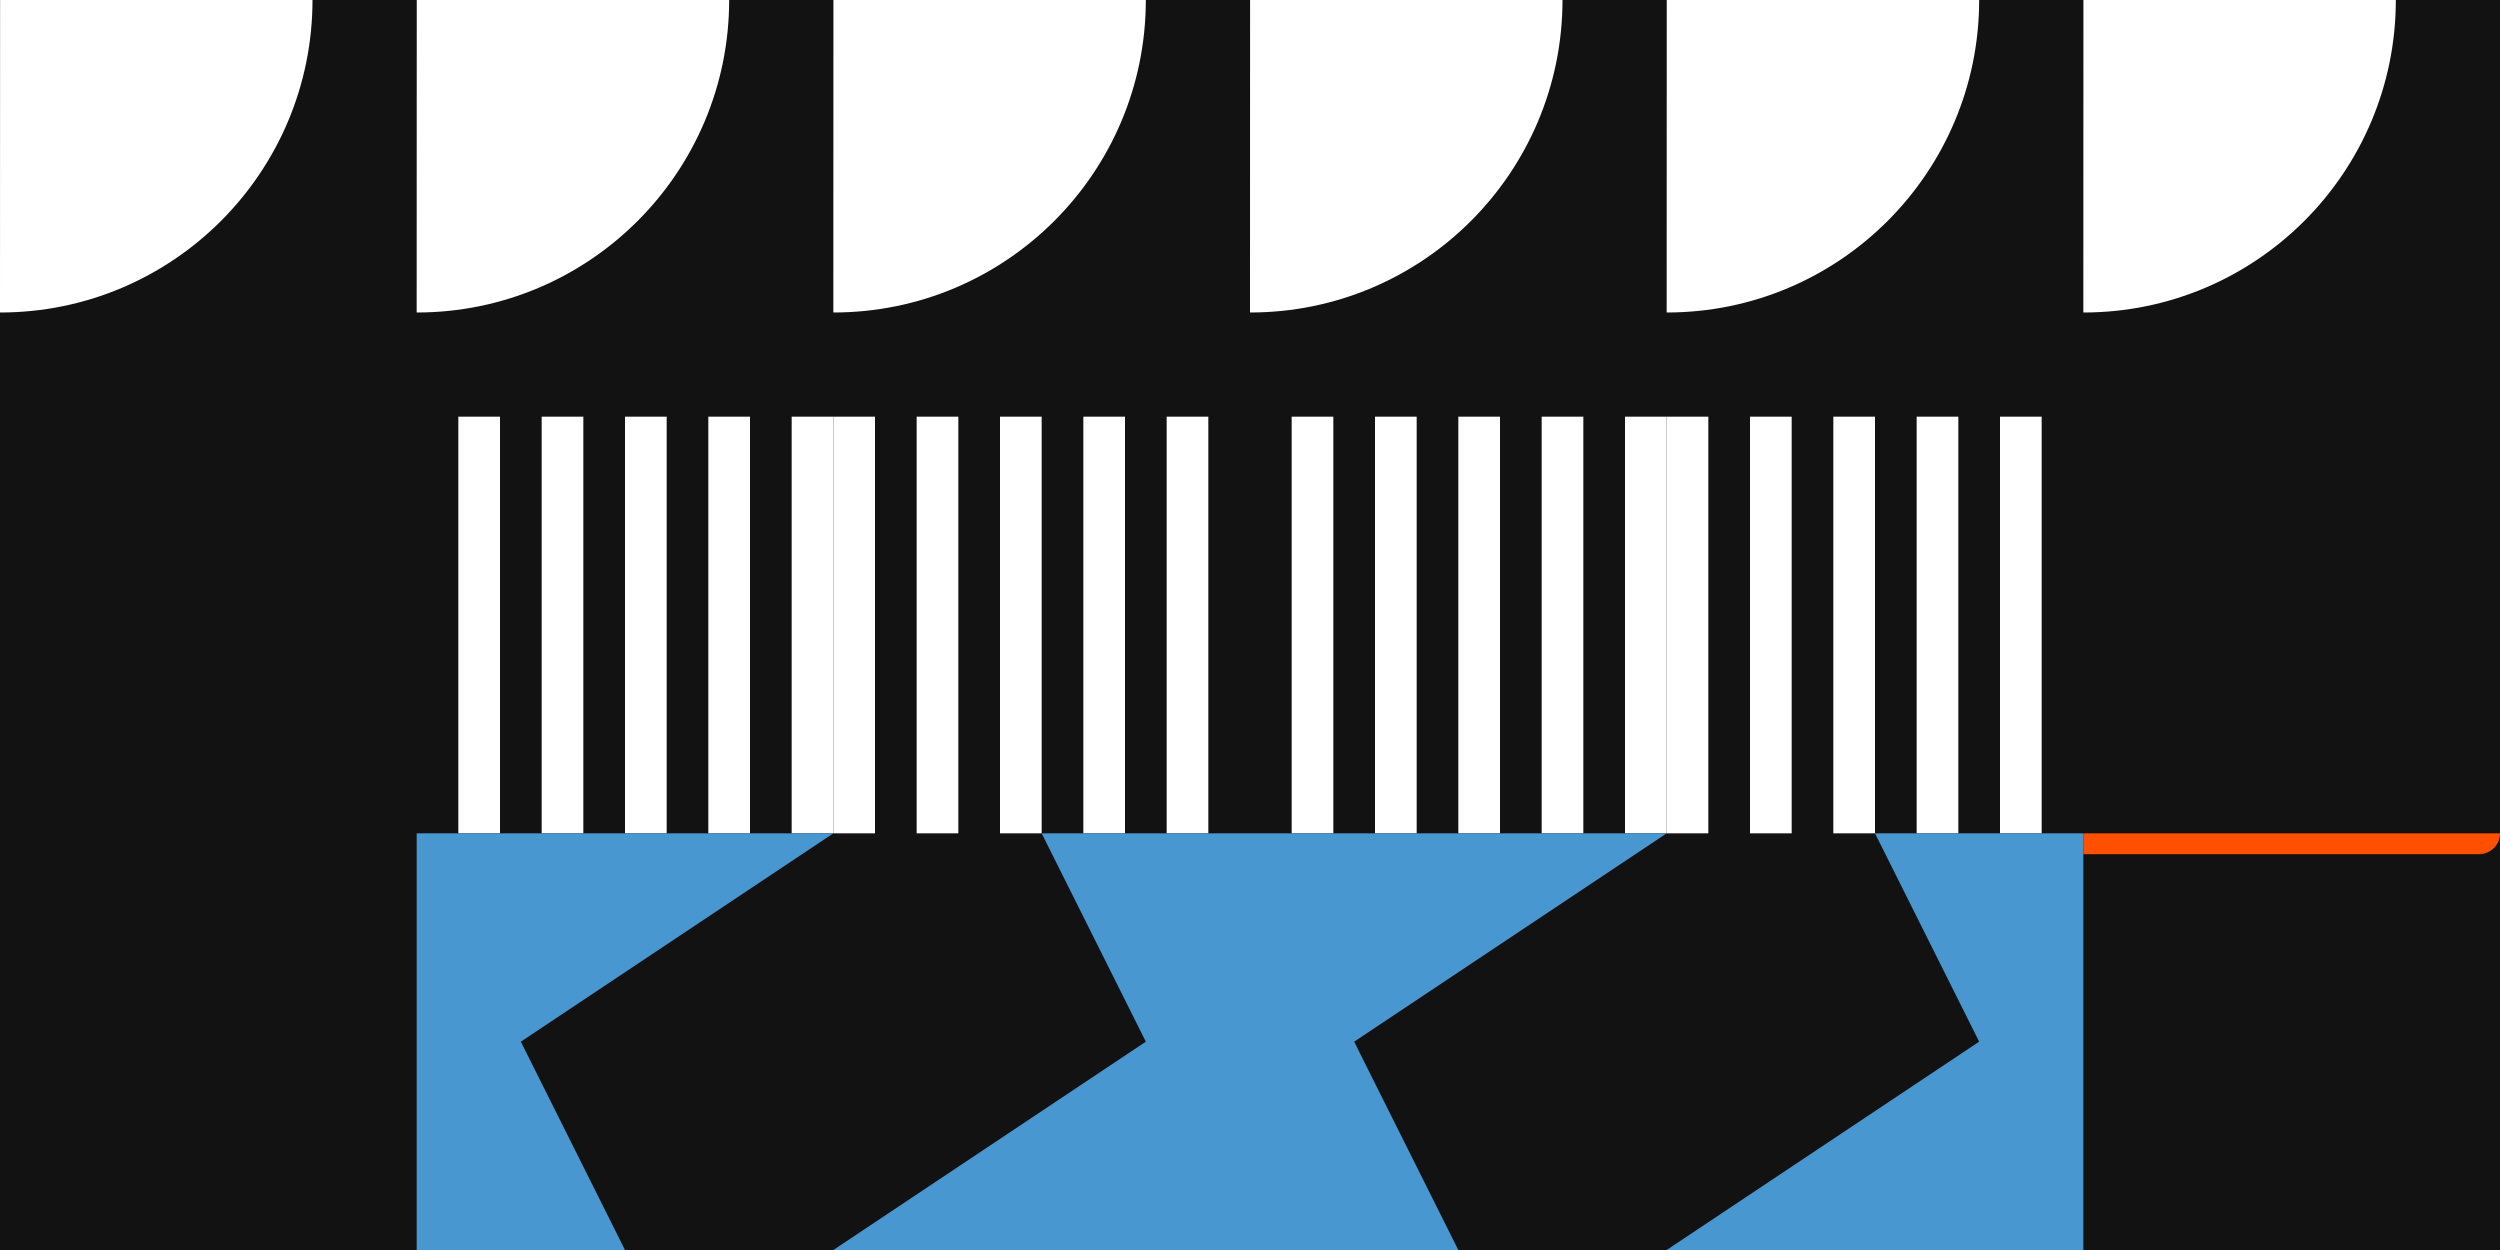
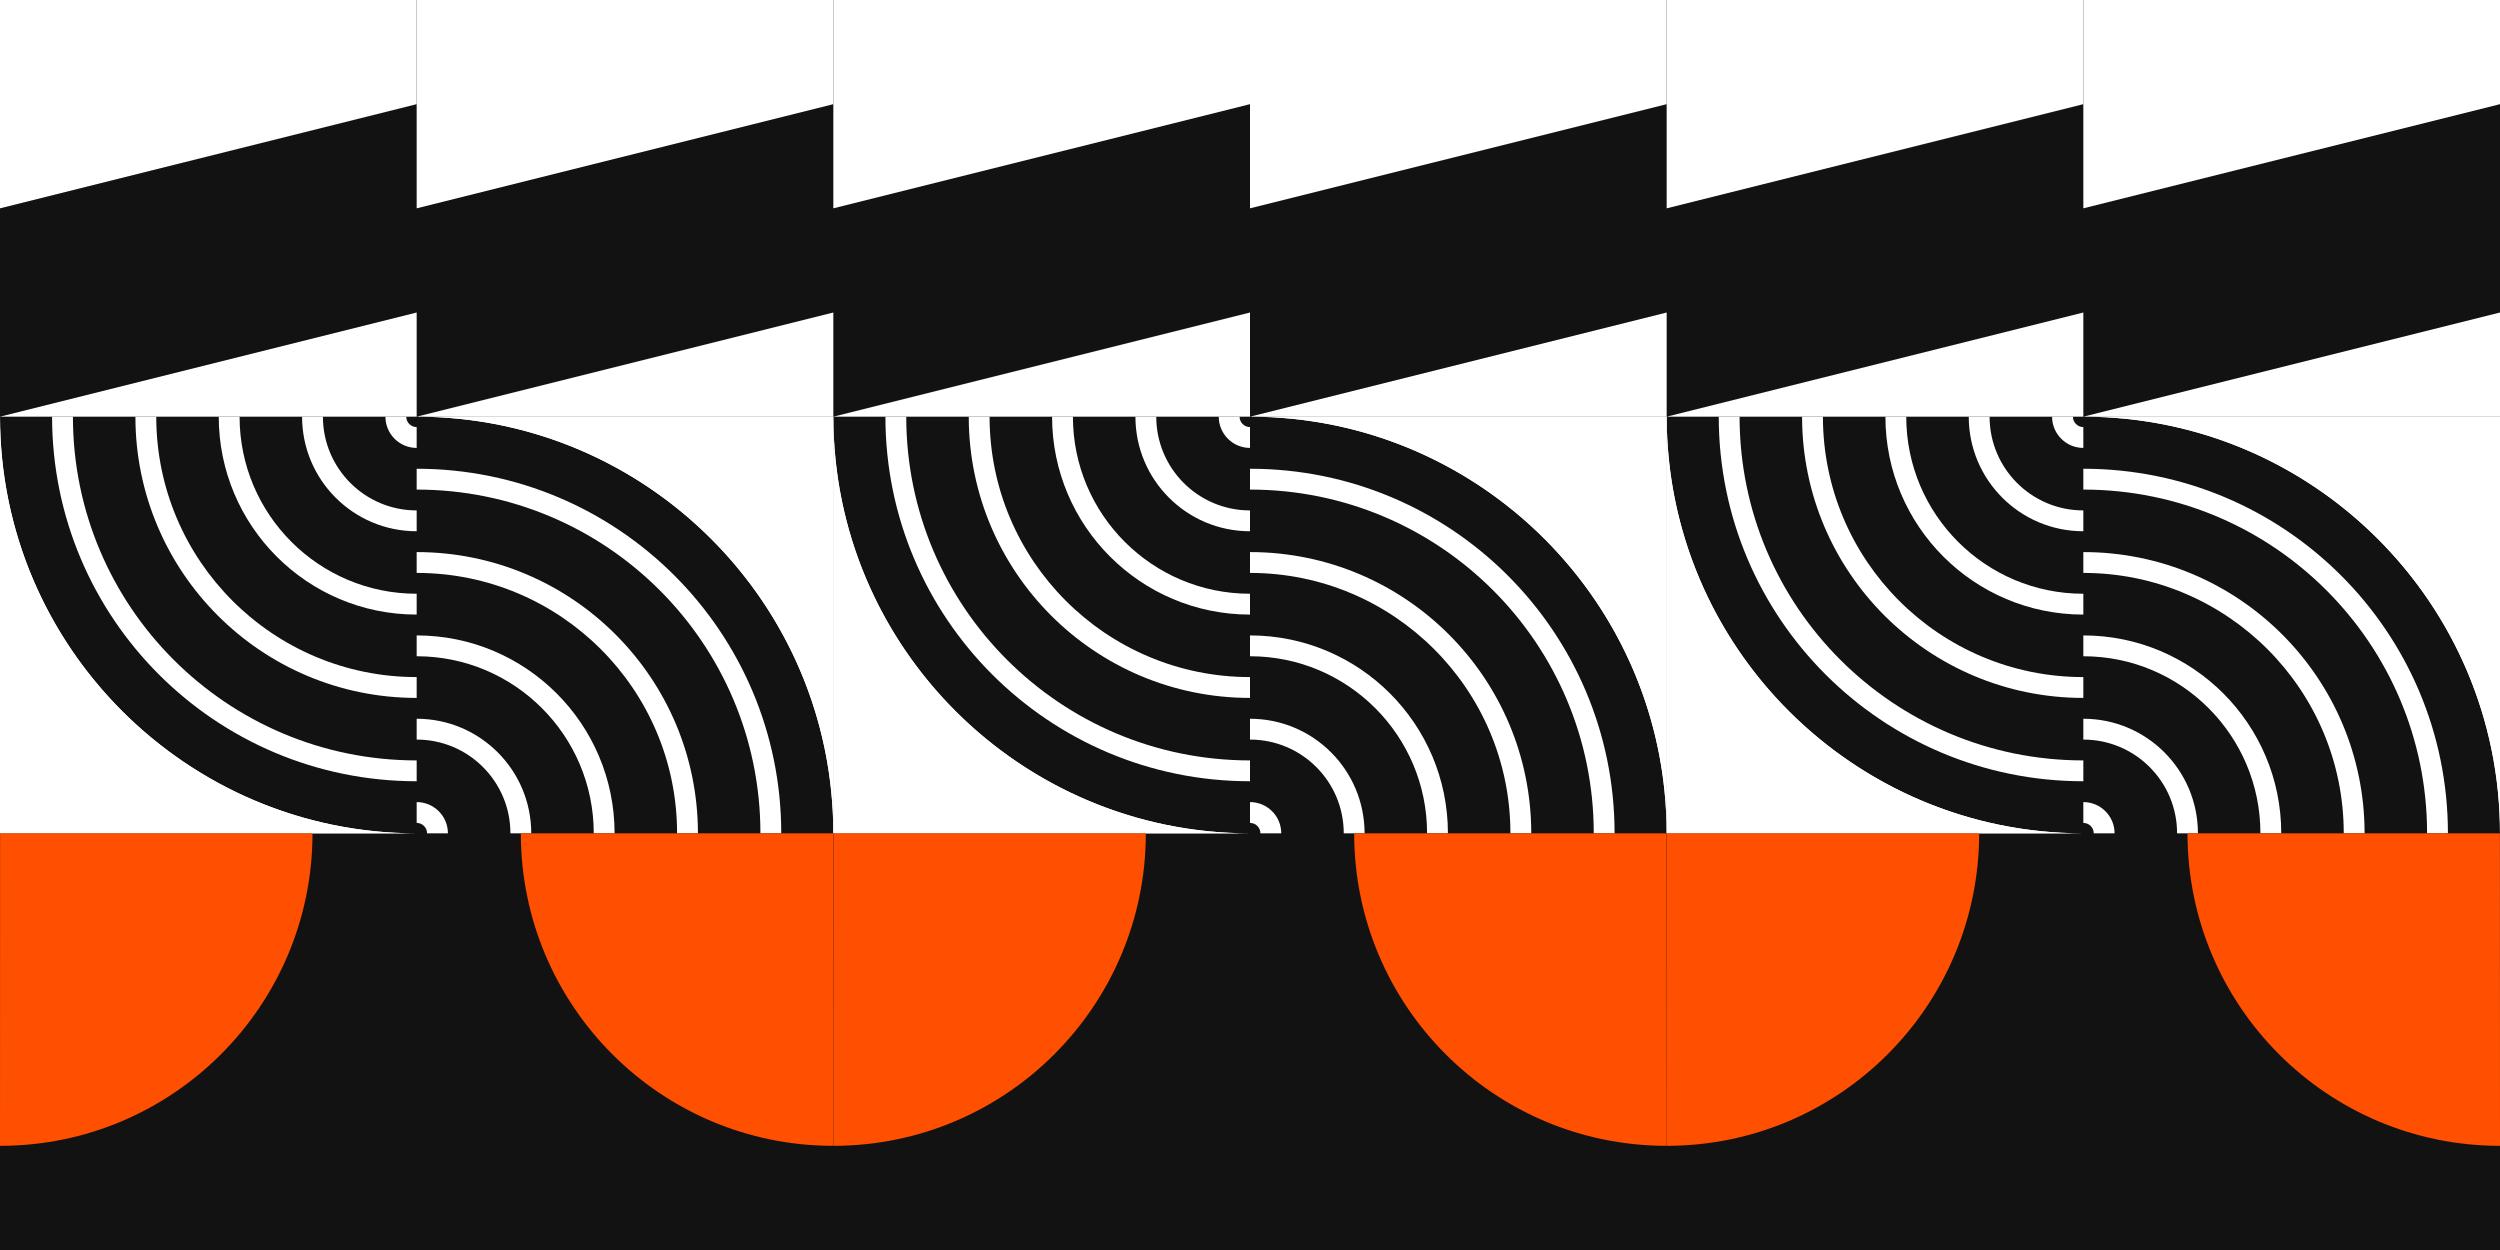
<svg xmlns="http://www.w3.org/2000/svg" version="1.1" width="960" height="480" viewBox="0 0 960 480">
  <rect width="960" height="480" fill="#121212" />
  <g transform="translate(0.000,0.000) scale(0.8)">
-     <path d="M150 0L0.042 0L0 150C82.819 150.024 149.976 82.842 150 0Z" fill="#FFFFFF" />
+     <path d="M200 0L200 50L0 100L0 0L200 0Z" fill="#FFFFFF" />
+     <path d="M0 200L200 150L200 200L0 200Z" fill="#FFFFFF" />
  </g>
  <g transform="translate(160.000,0.000) scale(0.8)">
-     <path d="M150 0L0.042 0L0 150C82.819 150.024 149.976 82.842 150 0Z" fill="#FFFFFF" />
+     <path d="M200 0L200 50L0 100L0 0L200 0Z" fill="#FFFFFF" />
+     <path d="M0 200L200 150L200 200L0 200Z" fill="#FFFFFF" />
  </g>
  <g transform="translate(320.000,0.000) scale(0.8)">
-     <path d="M150 0L0.042 0L0 150C82.819 150.024 149.976 82.842 150 0Z" fill="#FFFFFF" />
+     <path d="M200 0L200 50L0 100L0 0L200 0Z" fill="#FFFFFF" />
+     <path d="M0 200L200 150L200 200L0 200Z" fill="#FFFFFF" />
  </g>
  <g transform="translate(480.000,0.000) scale(0.8)">
-     <path d="M150 0L0.042 0L0 150C82.819 150.024 149.976 82.842 150 0Z" fill="#FFFFFF" />
+     <path d="M200 0L200 50L0 100L0 0L200 0Z" fill="#FFFFFF" />
+     <path d="M0 200L200 150L200 200L0 200Z" fill="#FFFFFF" />
  </g>
  <g transform="translate(640.000,0.000) scale(0.8)">
-     <path d="M150 0L0.042 0L0 150C82.819 150.024 149.976 82.842 150 0Z" fill="#FFFFFF" />
+     <path d="M200 0L200 50L0 100L0 0L200 0Z" fill="#FFFFFF" />
+     <path d="M0 200L200 150L200 200L0 200Z" fill="#FFFFFF" />
  </g>
  <g transform="translate(800.000,0.000) scale(0.8)">
-     <path d="M150 0L0.042 0L0 150C82.819 150.024 149.976 82.842 150 0Z" fill="#FFFFFF" />
+     <path d="M200 0L200 50L0 100L0 0L200 0Z" fill="#FFFFFF" />
+     <path d="M0 200L200 150L200 200L0 200Z" fill="#FFFFFF" />
  </g>
-   <g transform="translate(160.000,160.000) scale(0.8)">
-     <path d="M60 200H80L80 0H60L60 200Z" fill="#FFFFFF" />
-     <path d="M100 200H120L120 0H100L100 200Z" fill="#FFFFFF" />
-     <path d="M140 200H160L160 0H140L140 200Z" fill="#FFFFFF" />
-     <path d="M20 200H40L40 0H20L20 200Z" fill="#FFFFFF" />
-     <path d="M180 200H200L200 0H180L180 200Z" fill="#FFFFFF" />
+   <g transform="translate(0.000,160.000) scale(0.8)">
+     <path d="M0.008 0L0 0L0 200L200 200C89.876 200 0.008 110.417 0.008 0Z" fill="#FFFFFF" />
+     <path fill-rule="evenodd" clip-rule="evenodd" d="M179.933 199C85.73 189.563 10.414 114.42 1 20.004C0.344 13.425 0.008 6.751 0.008 0L0 0L0 200L200 200C193.229 200 186.535 199.661 179.933 199ZM171.614 199C83.533 186.485 13.508 116.612 1 28.352L1 199L171.614 199Z" fill="#FFFFFF" />
+     <path fill-rule="evenodd" clip-rule="evenodd" d="M35 0C35 91.127 108.873 165 200 165V175C103.35 175 25 96.65 25 0H35Z" fill="#FFFFFF" />
+     <path fill-rule="evenodd" clip-rule="evenodd" d="M75 0C75 69.036 130.964 125 200 125V135C125.442 135 65 74.558 65 0H75Z" fill="#FFFFFF" />
+     <path fill-rule="evenodd" clip-rule="evenodd" d="M115 0C115 46.944 153.056 85 200 85V95C147.533 95 105 52.467 105 0H115Z" fill="#FFFFFF" />
+     <path fill-rule="evenodd" clip-rule="evenodd" d="M155 0C155 24.853 175.147 45 200 45V55C169.624 55 145 30.376 145 0H155Z" fill="#FFFFFF" />
+     <path fill-rule="evenodd" clip-rule="evenodd" d="M195 0C195 2.761 197.239 5 200 5V15C191.716 15 185 8.284 185 0H195Z" fill="#FFFFFF" />
  </g>
-   <g transform="translate(480.000,160.000) scale(-0.8,0.8)">
-     <path d="M60 200H80L80 0H60L60 200Z" fill="#FFFFFF" />
-     <path d="M100 200H120L120 0H100L100 200Z" fill="#FFFFFF" />
-     <path d="M140 200H160L160 0H140L140 200Z" fill="#FFFFFF" />
-     <path d="M20 200H40L40 0H20L20 200Z" fill="#FFFFFF" />
-     <path d="M180 200H200L200 0H180L180 200Z" fill="#FFFFFF" />
+   <g transform="translate(160.000,160.000) scale(0.8) rotate(180,100,100)">
+     <path d="M0.008 0L0 0L0 200L200 200C89.876 200 0.008 110.417 0.008 0Z" fill="#FFFFFF" />
+     <path fill-rule="evenodd" clip-rule="evenodd" d="M179.933 199C85.73 189.563 10.414 114.42 1 20.004C0.344 13.425 0.008 6.751 0.008 0L0 0L0 200L200 200C193.229 200 186.535 199.661 179.933 199ZM171.614 199C83.533 186.485 13.508 116.612 1 28.352L1 199L171.614 199Z" fill="#FFFFFF" />
+     <path fill-rule="evenodd" clip-rule="evenodd" d="M35 0C35 91.127 108.873 165 200 165V175C103.35 175 25 96.65 25 0H35Z" fill="#FFFFFF" />
+     <path fill-rule="evenodd" clip-rule="evenodd" d="M75 0C75 69.036 130.964 125 200 125V135C125.442 135 65 74.558 65 0H75Z" fill="#FFFFFF" />
+     <path fill-rule="evenodd" clip-rule="evenodd" d="M115 0C115 46.944 153.056 85 200 85V95C147.533 95 105 52.467 105 0H115Z" fill="#FFFFFF" />
+     <path fill-rule="evenodd" clip-rule="evenodd" d="M155 0C155 24.853 175.147 45 200 45V55C169.624 55 145 30.376 145 0H155Z" fill="#FFFFFF" />
+     <path fill-rule="evenodd" clip-rule="evenodd" d="M195 0C195 2.761 197.239 5 200 5V15C191.716 15 185 8.284 185 0H195Z" fill="#FFFFFF" />
  </g>
-   <g transform="translate(480.000,160.000) scale(0.8)">
-     <path d="M60 200H80L80 0H60L60 200Z" fill="#FFFFFF" />
-     <path d="M100 200H120L120 0H100L100 200Z" fill="#FFFFFF" />
-     <path d="M140 200H160L160 0H140L140 200Z" fill="#FFFFFF" />
-     <path d="M20 200H40L40 0H20L20 200Z" fill="#FFFFFF" />
-     <path d="M180 200H200L200 0H180L180 200Z" fill="#FFFFFF" />
+   <g transform="translate(320.000,160.000) scale(0.8)">
+     <path d="M0.008 0L0 0L0 200L200 200C89.876 200 0.008 110.417 0.008 0Z" fill="#FFFFFF" />
+     <path fill-rule="evenodd" clip-rule="evenodd" d="M179.933 199C85.73 189.563 10.414 114.42 1 20.004C0.344 13.425 0.008 6.751 0.008 0L0 0L0 200L200 200C193.229 200 186.535 199.661 179.933 199ZM171.614 199C83.533 186.485 13.508 116.612 1 28.352L1 199L171.614 199Z" fill="#FFFFFF" />
+     <path fill-rule="evenodd" clip-rule="evenodd" d="M35 0C35 91.127 108.873 165 200 165V175C103.35 175 25 96.65 25 0H35Z" fill="#FFFFFF" />
+     <path fill-rule="evenodd" clip-rule="evenodd" d="M75 0C75 69.036 130.964 125 200 125V135C125.442 135 65 74.558 65 0H75Z" fill="#FFFFFF" />
+     <path fill-rule="evenodd" clip-rule="evenodd" d="M115 0C115 46.944 153.056 85 200 85V95C147.533 95 105 52.467 105 0H115Z" fill="#FFFFFF" />
+     <path fill-rule="evenodd" clip-rule="evenodd" d="M155 0C155 24.853 175.147 45 200 45V55C169.624 55 145 30.376 145 0H155Z" fill="#FFFFFF" />
+     <path fill-rule="evenodd" clip-rule="evenodd" d="M195 0C195 2.761 197.239 5 200 5V15C191.716 15 185 8.284 185 0H195Z" fill="#FFFFFF" />
  </g>
-   <g transform="translate(800.000,160.000) scale(-0.8,0.8)">
-     <path d="M60 200H80L80 0H60L60 200Z" fill="#FFFFFF" />
-     <path d="M100 200H120L120 0H100L100 200Z" fill="#FFFFFF" />
-     <path d="M140 200H160L160 0H140L140 200Z" fill="#FFFFFF" />
-     <path d="M20 200H40L40 0H20L20 200Z" fill="#FFFFFF" />
-     <path d="M180 200H200L200 0H180L180 200Z" fill="#FFFFFF" />
+   <g transform="translate(480.000,160.000) scale(0.8) rotate(180,100,100)">
+     <path d="M0.008 0L0 0L0 200L200 200C89.876 200 0.008 110.417 0.008 0Z" fill="#FFFFFF" />
+     <path fill-rule="evenodd" clip-rule="evenodd" d="M179.933 199C85.73 189.563 10.414 114.42 1 20.004C0.344 13.425 0.008 6.751 0.008 0L0 0L0 200L200 200C193.229 200 186.535 199.661 179.933 199ZM171.614 199C83.533 186.485 13.508 116.612 1 28.352L1 199L171.614 199Z" fill="#FFFFFF" />
+     <path fill-rule="evenodd" clip-rule="evenodd" d="M35 0C35 91.127 108.873 165 200 165V175C103.35 175 25 96.65 25 0H35Z" fill="#FFFFFF" />
+     <path fill-rule="evenodd" clip-rule="evenodd" d="M75 0C75 69.036 130.964 125 200 125V135C125.442 135 65 74.558 65 0H75Z" fill="#FFFFFF" />
+     <path fill-rule="evenodd" clip-rule="evenodd" d="M115 0C115 46.944 153.056 85 200 85V95C147.533 95 105 52.467 105 0H115Z" fill="#FFFFFF" />
+     <path fill-rule="evenodd" clip-rule="evenodd" d="M155 0C155 24.853 175.147 45 200 45V55C169.624 55 145 30.376 145 0H155Z" fill="#FFFFFF" />
+     <path fill-rule="evenodd" clip-rule="evenodd" d="M195 0C195 2.761 197.239 5 200 5V15C191.716 15 185 8.284 185 0H195Z" fill="#FFFFFF" />
  </g>
-   <g transform="translate(160.000,320.000) scale(0.8)">
-     <path fill-rule="evenodd" clip-rule="evenodd" d="M50 100L200 0L0 0L0 200L100 200L50 100Z" fill="#4997D0" />
+   <g transform="translate(640.000,160.000) scale(0.8)">
+     <path d="M0.008 0L0 0L0 200L200 200C89.876 200 0.008 110.417 0.008 0Z" fill="#FFFFFF" />
+     <path fill-rule="evenodd" clip-rule="evenodd" d="M179.933 199C85.73 189.563 10.414 114.42 1 20.004C0.344 13.425 0.008 6.751 0.008 0L0 0L0 200L200 200C193.229 200 186.535 199.661 179.933 199ZM171.614 199C83.533 186.485 13.508 116.612 1 28.352L1 199L171.614 199Z" fill="#FFFFFF" />
+     <path fill-rule="evenodd" clip-rule="evenodd" d="M35 0C35 91.127 108.873 165 200 165V175C103.35 175 25 96.65 25 0H35Z" fill="#FFFFFF" />
+     <path fill-rule="evenodd" clip-rule="evenodd" d="M75 0C75 69.036 130.964 125 200 125V135C125.442 135 65 74.558 65 0H75Z" fill="#FFFFFF" />
+     <path fill-rule="evenodd" clip-rule="evenodd" d="M115 0C115 46.944 153.056 85 200 85V95C147.533 95 105 52.467 105 0H115Z" fill="#FFFFFF" />
+     <path fill-rule="evenodd" clip-rule="evenodd" d="M155 0C155 24.853 175.147 45 200 45V55C169.624 55 145 30.376 145 0H155Z" fill="#FFFFFF" />
+     <path fill-rule="evenodd" clip-rule="evenodd" d="M195 0C195 2.761 197.239 5 200 5V15C191.716 15 185 8.284 185 0H195Z" fill="#FFFFFF" />
  </g>
-   <g transform="translate(320.000,320.000) scale(0.8) rotate(180,100,100)">
-     <path fill-rule="evenodd" clip-rule="evenodd" d="M50 100L200 0L0 0L0 200L100 200L50 100Z" fill="#4997D0" />
+   <g transform="translate(800.000,160.000) scale(0.8) rotate(180,100,100)">
+     <path d="M0.008 0L0 0L0 200L200 200C89.876 200 0.008 110.417 0.008 0Z" fill="#FFFFFF" />
+     <path fill-rule="evenodd" clip-rule="evenodd" d="M179.933 199C85.73 189.563 10.414 114.42 1 20.004C0.344 13.425 0.008 6.751 0.008 0L0 0L0 200L200 200C193.229 200 186.535 199.661 179.933 199ZM171.614 199C83.533 186.485 13.508 116.612 1 28.352L1 199L171.614 199Z" fill="#FFFFFF" />
+     <path fill-rule="evenodd" clip-rule="evenodd" d="M35 0C35 91.127 108.873 165 200 165V175C103.35 175 25 96.65 25 0H35Z" fill="#FFFFFF" />
+     <path fill-rule="evenodd" clip-rule="evenodd" d="M75 0C75 69.036 130.964 125 200 125V135C125.442 135 65 74.558 65 0H75Z" fill="#FFFFFF" />
+     <path fill-rule="evenodd" clip-rule="evenodd" d="M115 0C115 46.944 153.056 85 200 85V95C147.533 95 105 52.467 105 0H115Z" fill="#FFFFFF" />
+     <path fill-rule="evenodd" clip-rule="evenodd" d="M155 0C155 24.853 175.147 45 200 45V55C169.624 55 145 30.376 145 0H155Z" fill="#FFFFFF" />
+     <path fill-rule="evenodd" clip-rule="evenodd" d="M195 0C195 2.761 197.239 5 200 5V15C191.716 15 185 8.284 185 0H195Z" fill="#FFFFFF" />
  </g>
-   <g transform="translate(480.000,320.000) scale(0.8)">
-     <path fill-rule="evenodd" clip-rule="evenodd" d="M50 100L200 0L0 0L0 200L100 200L50 100Z" fill="#4997D0" />
+   <g transform="translate(0.000,320.000) scale(0.8)">
+     <path d="M150 0L0.042 0L0 150C82.819 150.024 149.976 82.842 150 0Z" fill="#FF4F00" />
  </g>
-   <g transform="translate(640.000,320.000) scale(0.8) rotate(180,100,100)">
-     <path fill-rule="evenodd" clip-rule="evenodd" d="M50 100L200 0L0 0L0 200L100 200L50 100Z" fill="#4997D0" />
+   <g transform="translate(320.000,320.000) scale(-0.8,0.8)">
+     <path d="M150 0L0.042 0L0 150C82.819 150.024 149.976 82.842 150 0Z" fill="#FF4F00" />
  </g>
-   <g transform="translate(800.000,320.000) scale(0.8)">
-     <path d="M200 0 C200 5.523 195.523 10 190 10 L0 10 L0 0 L200 0 Z" fill="#FF4F00" />
+   <g transform="translate(320.000,320.000) scale(0.8)">
+     <path d="M150 0L0.042 0L0 150C82.819 150.024 149.976 82.842 150 0Z" fill="#FF4F00" />
+   </g>
+   <g transform="translate(640.000,320.000) scale(-0.8,0.8)">
+     <path d="M150 0L0.042 0L0 150C82.819 150.024 149.976 82.842 150 0Z" fill="#FF4F00" />
+   </g>
+   <g transform="translate(640.000,320.000) scale(0.8)">
+     <path d="M150 0L0.042 0L0 150C82.819 150.024 149.976 82.842 150 0Z" fill="#FF4F00" />
+   </g>
+   <g transform="translate(960.000,320.000) scale(-0.8,0.8)">
+     <path d="M150 0L0.042 0L0 150C82.819 150.024 149.976 82.842 150 0Z" fill="#FF4F00" />
  </g>
</svg>
